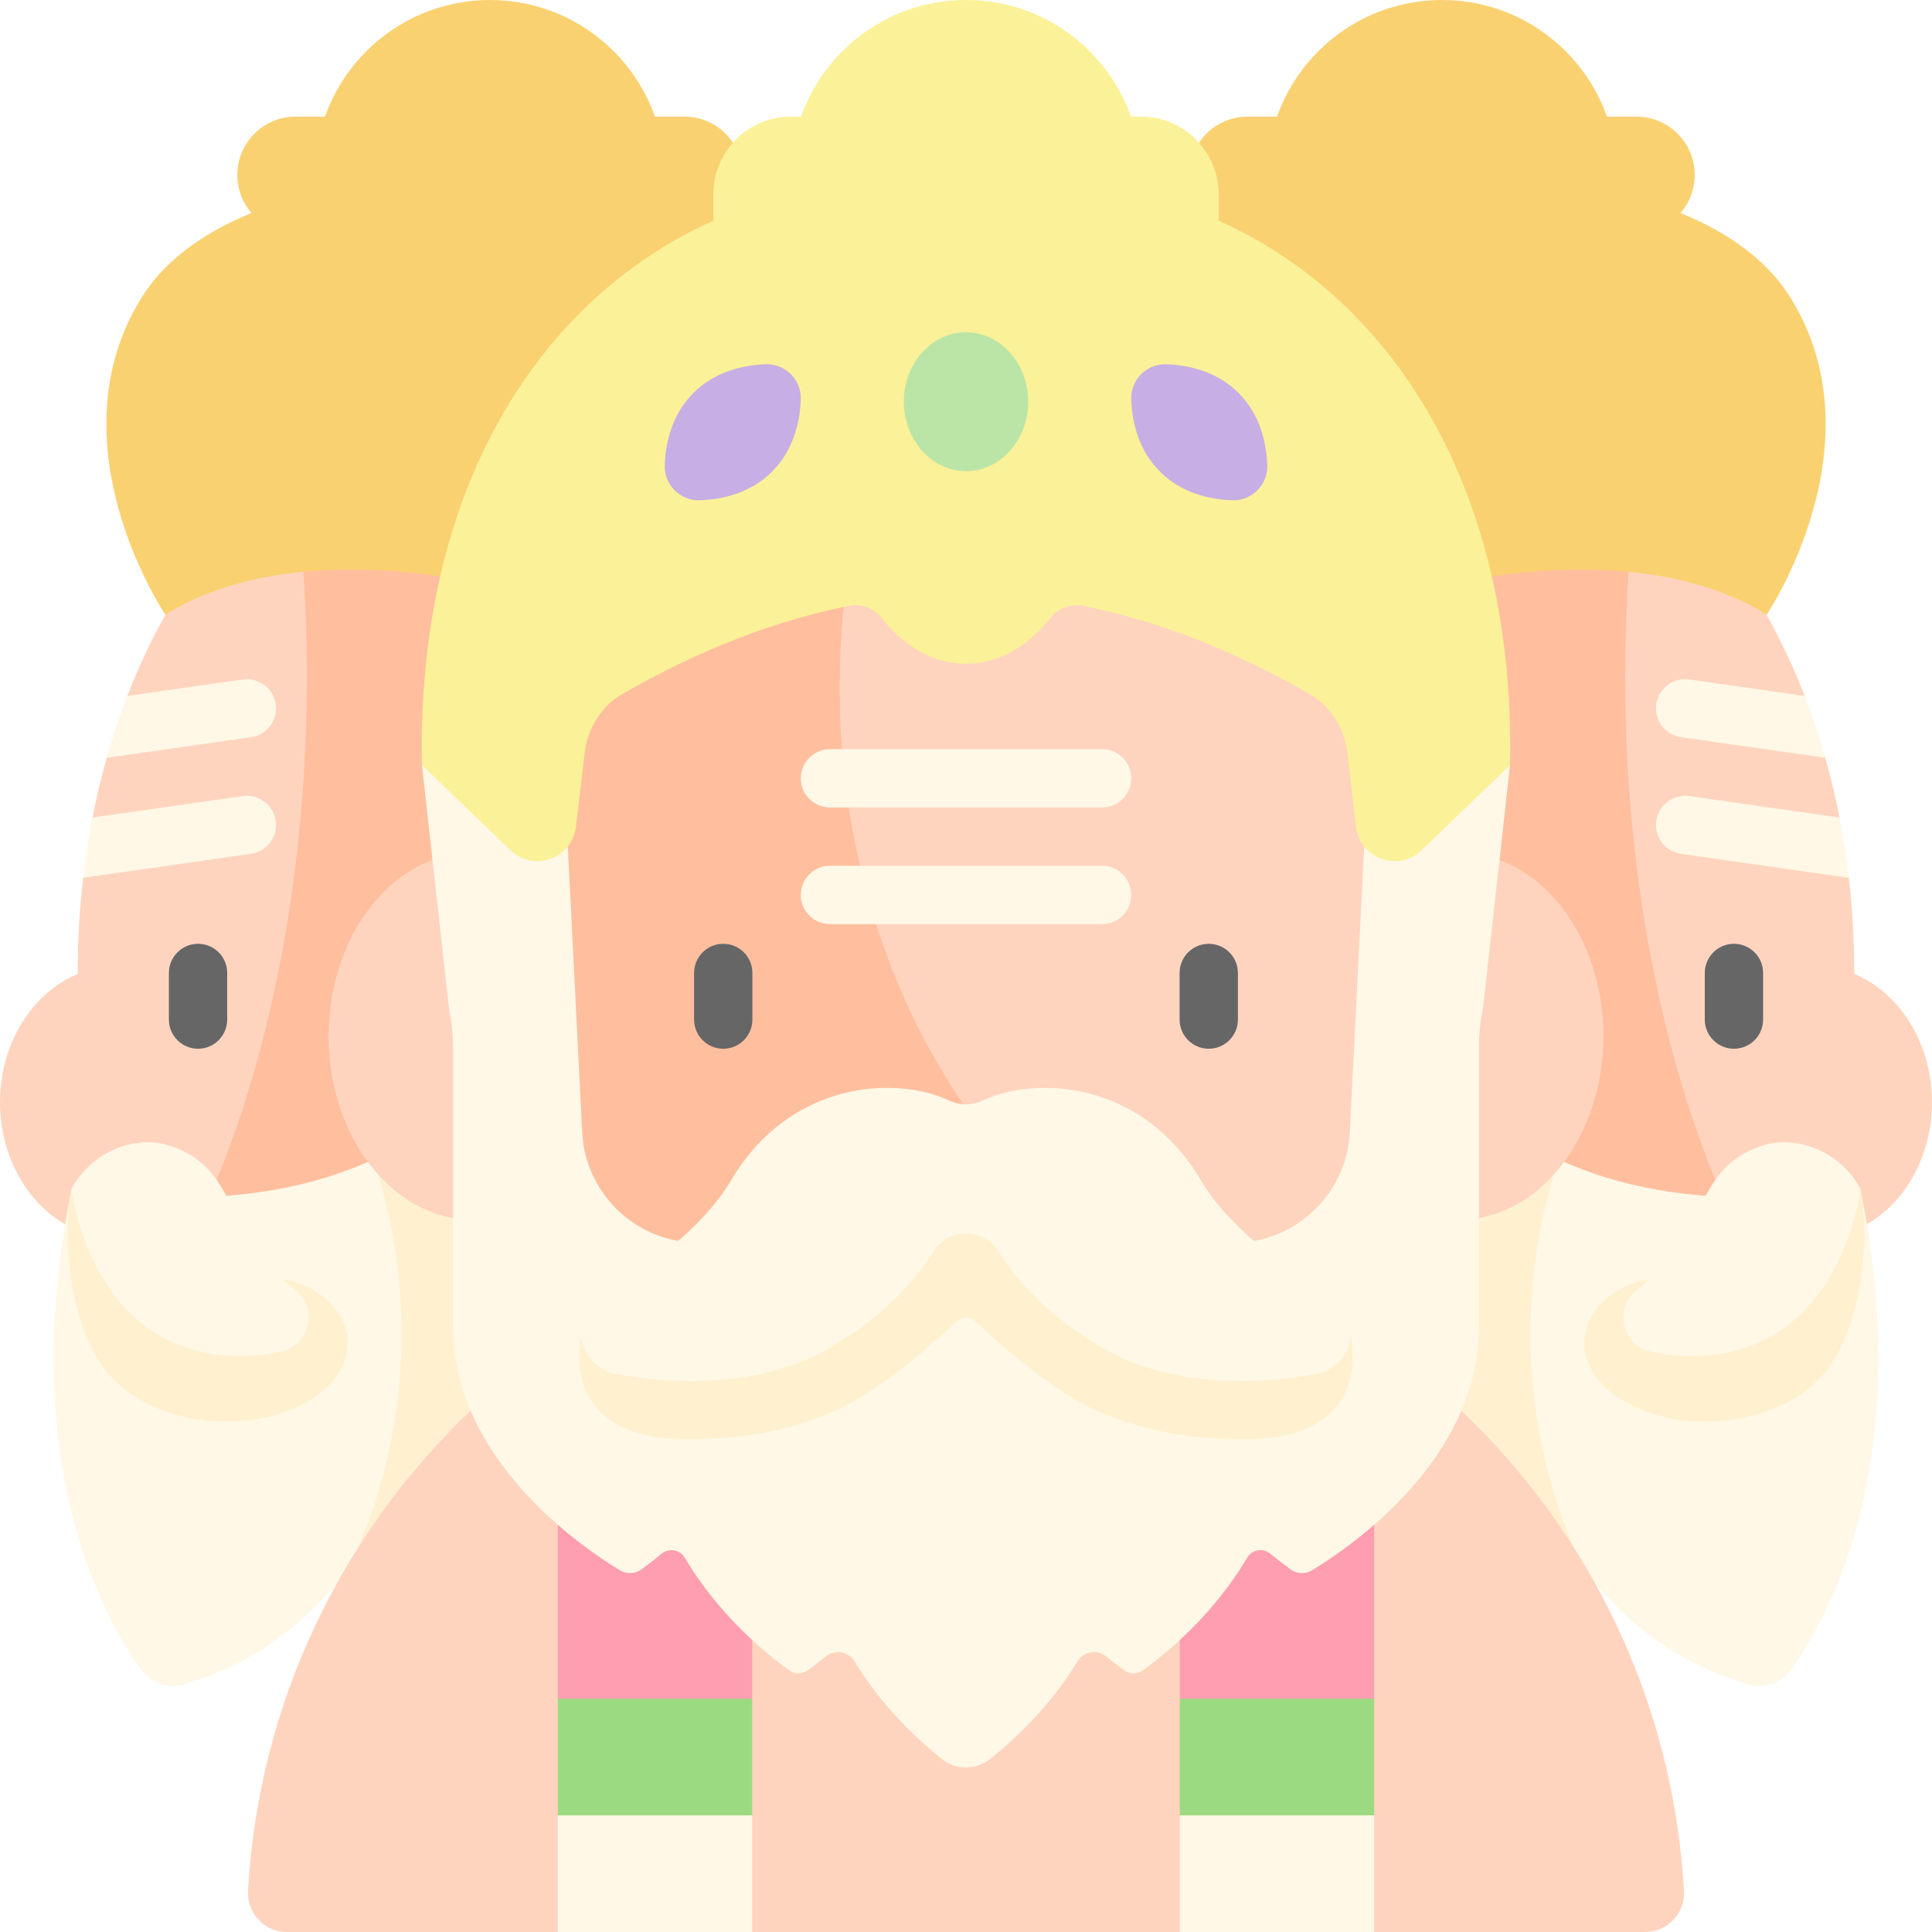
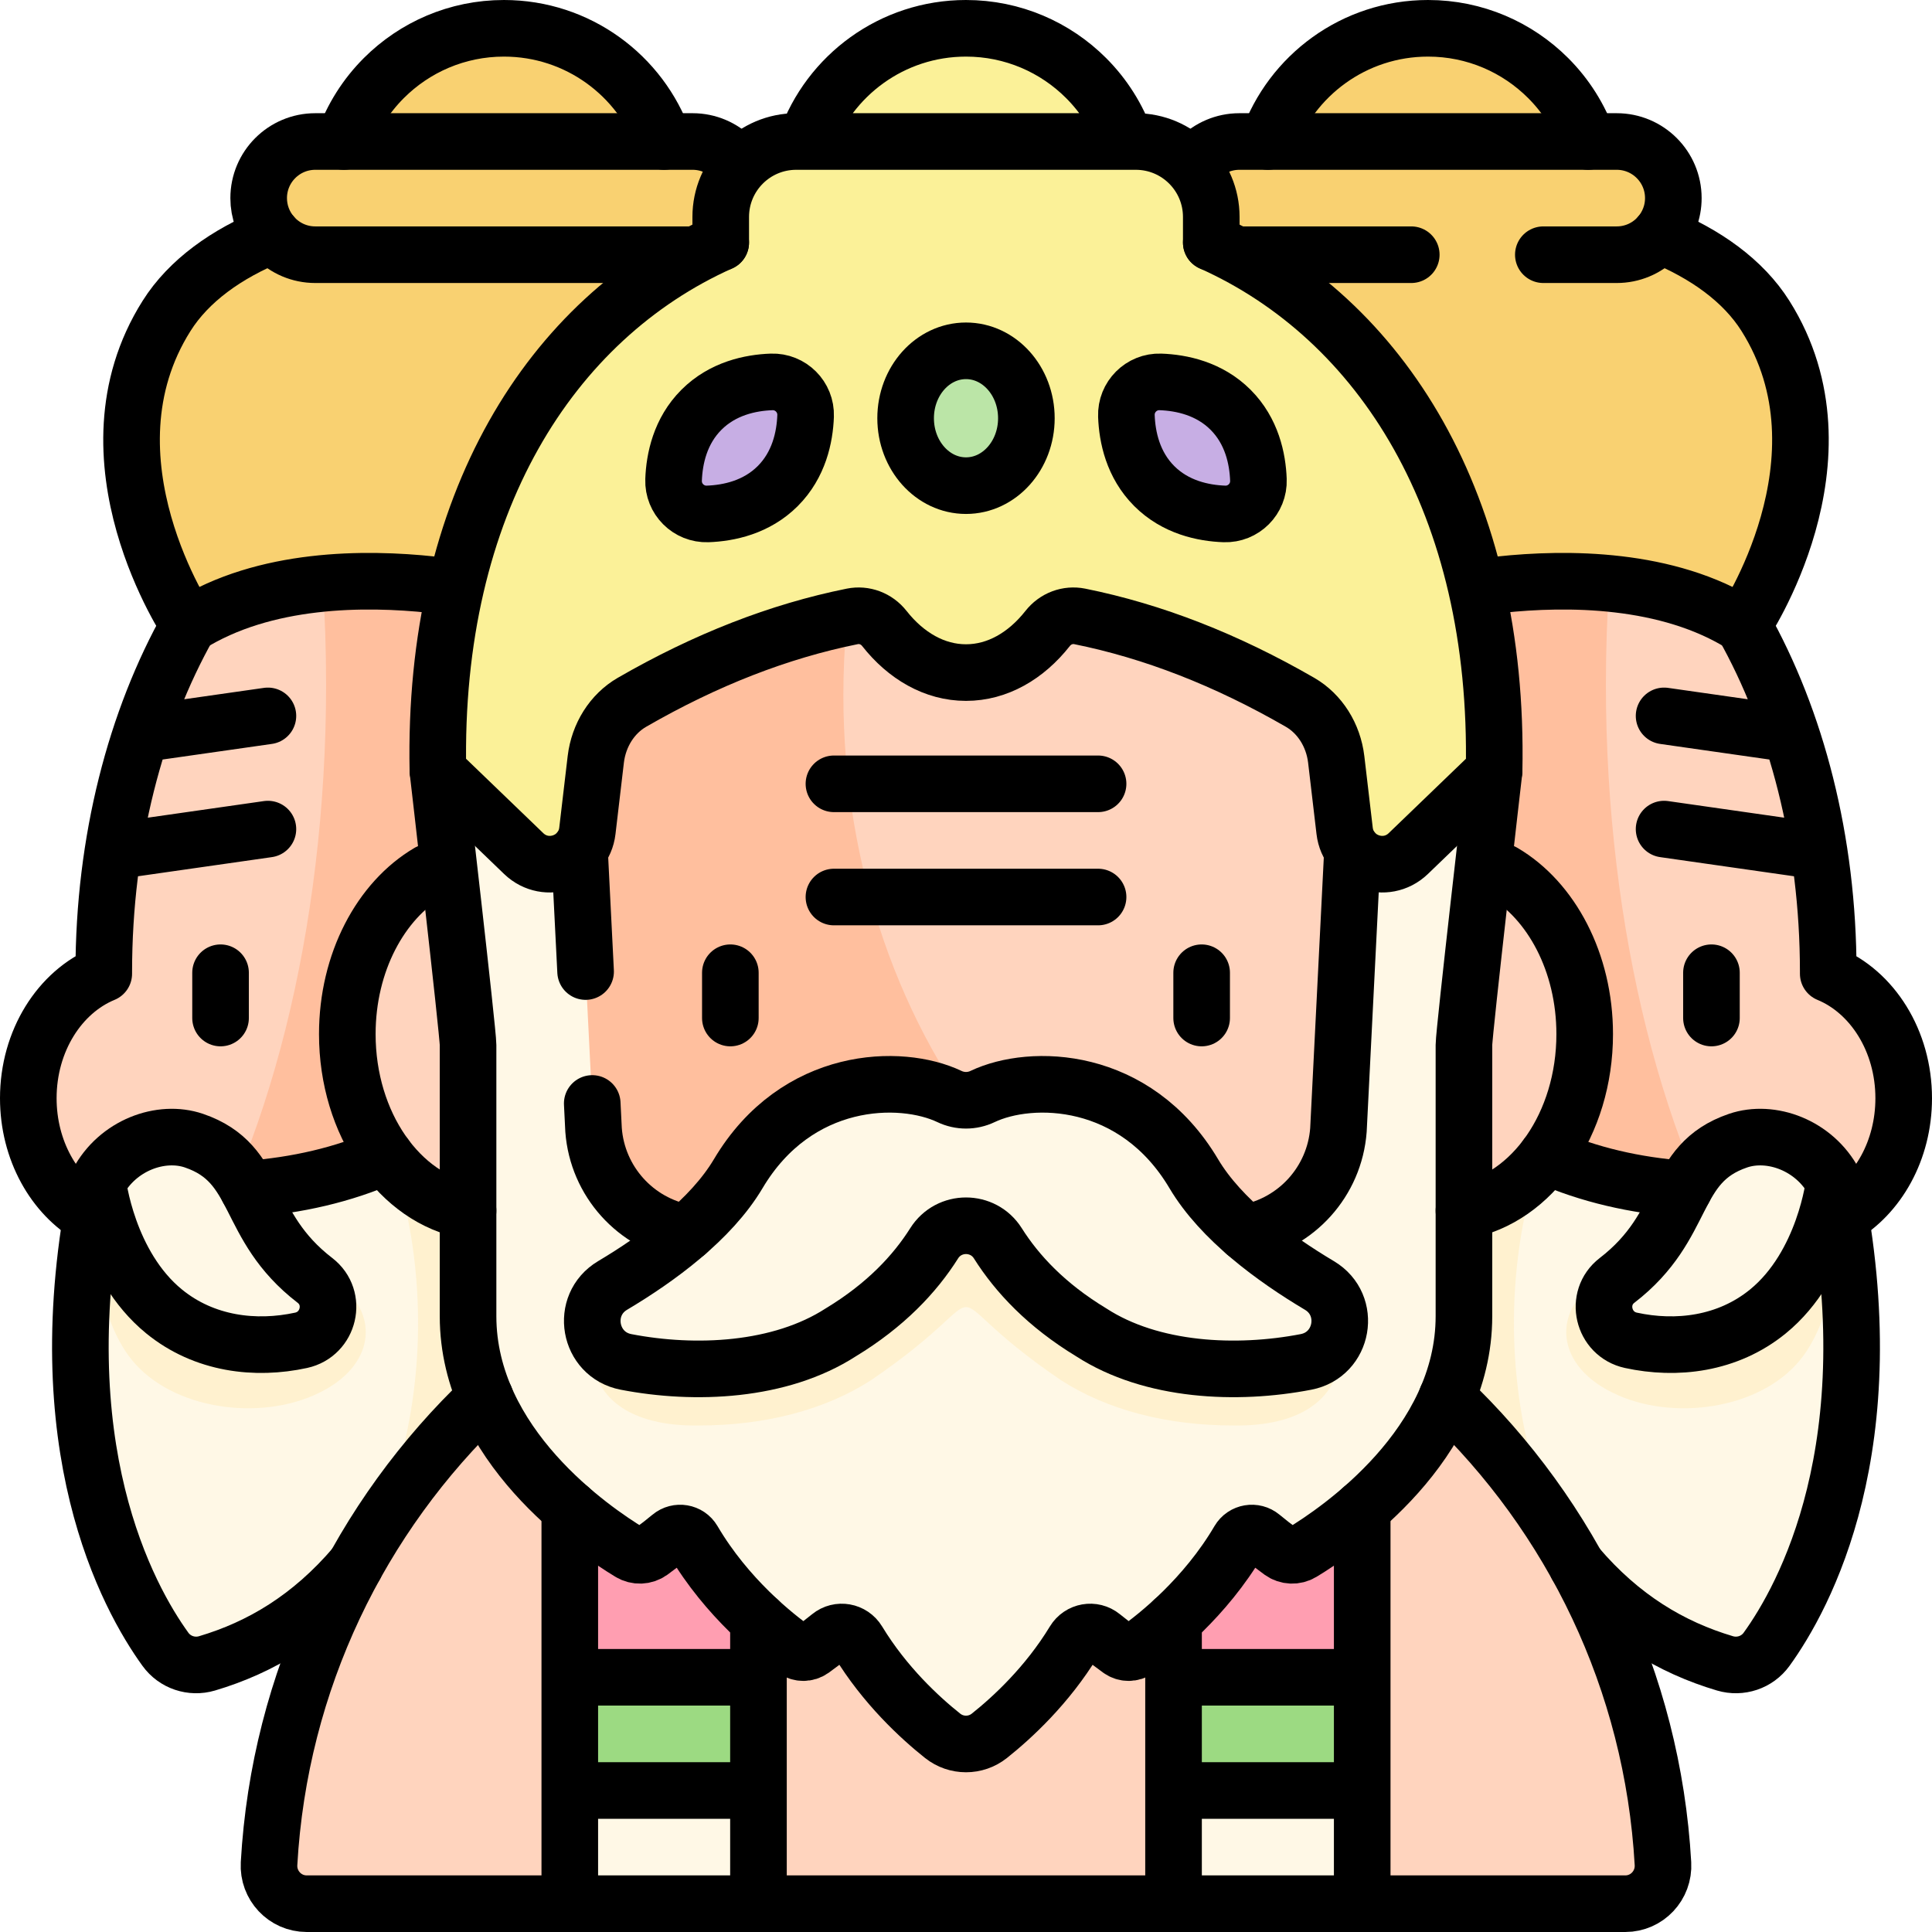
- <svg xmlns="http://www.w3.org/2000/svg" id="Capa_1" enable-background="new 0 0 512 512" height="512" viewBox="0 0 512 512" width="512">
+ <svg xmlns="http://www.w3.org/2000/svg" style="enable-background:new 0 0 512 512" xml:space="preserve" width="512" height="512">
+   <ellipse style="fill:#ffd4be" cx="474.5" cy="291.052" rx="30" ry="35" />
+   <path style="fill:#ffd4be" d="M484.5 257.56c0 80.24-44.77 145.29-100 145.29s-100-65.05-100-145.29 44.77-145.3 100-145.3c37.47 0 70.13 29.95 87.25 74.27.967 2.5-7.346 4.467-6.48 7.056.907 2.712 10.987 6.05 11.77 8.854 1.42 4.99 2.65 10.12 3.67 15.37.486 2.484-6.604 4.227-6.21 6.762.409 2.63 8.299 6.055 8.61 8.738.92 7.89 1.39 15.99 1.39 24.25z" />
+   <path style="fill:#ffbf9e" d="M465.27 343.21c-18.17 36.15-47.58 59.64-80.77 59.64-55.23 0-100-65.05-100-145.29s44.77-145.3 100-145.3c16.06 0 31.24 5.5 44.69 15.28-2.35 17.19-3.61 35.27-3.61 53.93 0 65.61 15.52 124.04 39.69 161.74z" />
+   <path style="fill:#f9d171" d="M423.451 127.5h-90v-75c0-24.853 20.147-45 45-45s45 20.147 45 45v75z" />
+   <path style="fill:#f9d171" d="M461.952 165.646c-32.86-20.66-83.502-7.466-83.502-7.466-77.718-60.472-112.972-106.882 0-104.21h15c31.009 0 61.953 10 74.414 29.746 23.891 37.859-5.912 81.93-5.912 81.93z" />
+   <path style="fill:#fff8e6" d="M486.081 313.348c-40.01 5.812-74.901.759-101.581-23.417-42.079 34.785-57.749 90.194-6.049 131.483 0 0 29.269 7.274 39.414-6.551 11.828 13.9 25.11 21.747 39.271 25.942 4.101 1.215 8.515-.254 11.02-3.721 9.919-13.729 32.149-53.86 17.925-123.736z" />
+   <path style="fill:#fff1cf" d="M478.02 359.15c-9.975 13.824-33.03 17.587-49 10.7-21.258-9.167-16.549-29.65 2.864-33.342 7.313-1.39 23.691-14.447 23.691-14.447s10.585-5.822 30.505-8.712c2.31 11.331.93 33.343-8.06 45.801z" />
+   <path style="fill:#fff8e6" d="M486.081 313.348c-5.215-9.861-16.739-14.038-25.474-11.064-17.925 6.102-13.072 22.419-32.076 37.036-6.04 4.646-3.769 14.257 3.677 15.876 12.014 2.613 25.625 1.076 36.325-7.664 15.064-12.306 17.548-34.184 17.548-34.184z" />
+   <path style="fill:#fff1cf" d="M417.27 415.61c-10.63 12.81-38.82 5.8-38.82 5.8-51.7-41.28-36.03-96.69 6.05-131.48 7.39 6.7 15.41 11.93 24 15.86-4.71 13.86-7.29 28.99-7.29 44.84 0 23.93 5.9 46.24 16.06 64.98z" />
+   <path style="fill:#f9d171" d="M428.451 67.5h-100c-8.284 0-15-6.716-15-15 0-8.284 6.716-15 15-15h100c8.284 0 15 6.716 15 15 0 8.284-6.716 15-15 15z" />
+   <ellipse style="fill:#ffd4be" cx="37.5" cy="291.052" rx="30" ry="35" />
+   <path style="fill:#ffd4be" d="M27.5 257.56c0 80.24 44.77 145.29 100 145.29s100-65.05 100-145.29-44.77-145.3-100-145.3c-37.47 0-70.13 29.95-87.25 74.27-.967 2.5 7.346 4.467 6.48 7.056-.907 2.712-10.987 6.05-11.77 8.854-1.42 4.99-2.65 10.12-3.67 15.37-.486 2.484 6.604 4.227 6.21 6.762-.409 2.63-8.299 6.055-8.61 8.738-.92 7.89-1.39 15.99-1.39 24.25z" />
+   <path style="fill:#ffbf9e" d="M46.73 343.21c18.17 36.15 47.58 59.64 80.77 59.64 55.23 0 100-65.05 100-145.29s-44.77-145.3-100-145.3c-16.06 0-31.24 5.5-44.69 15.28 2.35 17.19 3.61 35.27 3.61 53.93 0 65.61-15.52 124.04-39.69 161.74z" />
+   <path style="fill:#f9d171" d="M88.549 127.5h90v-75c0-24.853-20.147-45-45-45s-45 20.147-45 45v75z" />
+   <path style="fill:#f9d171" d="M50.048 165.646c32.86-20.66 83.502-7.466 83.502-7.466 77.718-60.472 112.972-106.882 0-104.21h-15c-31.009 0-61.953 10-74.414 29.746-23.891 37.859 5.912 81.93 5.912 81.93z" />
+   <path style="fill:#fff8e6" d="M25.919 313.348c40.01 5.812 74.901.759 101.581-23.417 42.079 34.785 57.749 90.194 6.049 131.483 0 0-29.269 7.274-39.414-6.551-11.828 13.9-25.11 21.747-39.271 25.942-4.101 1.215-8.515-.254-11.02-3.721-9.919-13.729-32.149-53.86-17.925-123.736z" />
+   <path style="fill:#fff1cf" d="M33.98 359.15c9.975 13.824 33.029 17.587 49 10.7 21.258-9.167 16.549-29.65-2.864-33.342-7.313-1.39-23.691-14.447-23.691-14.447S45.84 316.24 25.92 313.35c-2.31 11.33-.93 33.342 8.06 45.8z" />
+   <path style="fill:#fff8e6" d="M25.919 313.348c5.215-9.861 16.739-14.038 25.474-11.064 17.925 6.102 13.072 22.419 32.076 37.036 6.04 4.646 3.769 14.257-3.677 15.876-12.014 2.613-25.625 1.076-36.325-7.664-15.064-12.306-17.548-34.184-17.548-34.184z" />
+   <path style="fill:#fff1cf" d="M94.73 415.61c10.63 12.81 38.82 5.8 38.82 5.8 51.7-41.28 36.03-96.69-6.05-131.48-7.39 6.7-15.41 11.93-24 15.86 4.71 13.86 7.29 28.99 7.29 44.84 0 23.93-5.9 46.24-16.06 64.98z" />
+   <path style="fill:#f9d171" d="M83.549 67.5h100c8.284 0 15-6.716 15-15 0-8.284-6.716-15-15-15h-100c-8.284 0-15 6.716-15 15 0 8.284 6.716 15 15 15z" />
+   <path style="fill:#ffd4be" d="M430.71 504.5H361l-20-10-30 10H201l-30-10-20 10H81.29c-5.76 0-10.32-4.85-9.99-10.59C76.79 396.67 157.39 319.5 256 319.5s179.21 77.17 184.7 174.41c.33 5.74-4.23 10.59-9.99 10.59z" />
  <g>
+     <ellipse style="fill:#ffd4be" cx="382.706" cy="274.052" rx="37.255" ry="47.263" />
+     <ellipse style="fill:#ffd4be" cx="256" cy="257.559" rx="139.706" ry="145.294" />
+     <ellipse style="fill:#ffd4be" cx="129.294" cy="274.052" rx="37.255" ry="47.263" />
+     <path style="fill:#ffbf9e" d="M362.49 351.61c-25.62 31.35-63.82 51.24-106.49 51.24-77.16 0-129.71-65.05-129.71-145.29 0-73.24 42.12-133.84 109.89-143.85-8.14 21.42-12.68 45.31-12.68 70.49 0 92.47 61.24 167.43 136.78 167.43.74 0 1.47-.01 2.21-.02z" />
+   </g>
+   <g>
+     <path style="fill:#ff9eb1" d="m361 444.5-25 10-25-10v-70h50z" />
+     <path style="fill:#fff8e6" d="M361 504.5h-50v-30l25-10 25 10z" />
+     <path style="fill:#9cda82" d="M311 444.5h50v30h-50z" />
+   </g>
+   <g>
+     <path style="fill:#ff9eb1" d="m201 444.5-25 10-25-10v-70h50z" />
+     <path style="fill:#fff8e6" d="M201 504.5h-50v-30l25-10 25 10z" />
+     <path style="fill:#9cda82" d="M151 444.5h50v30h-50z" />
+   </g>
+   <path style="fill:#fff8e6" d="M376.12 324.5c-25.948 4.542-50.988 7.793-75.12 9.754-15.368 1.249-30.368-18.026-45-17.824-12.805.177-25.328 19.953-37.569 19.328-29.112-1.486-56.629-5.238-82.551-11.258-2.97 7.24-11.84 15.37-11.84 24.29 0 34.141 32.997 56.654 42.945 62.666a4.975 4.975 0 0 0 5.484-.212 93.222 93.222 0 0 0 5.2-4.038c1.9-1.582 4.763-1.105 6.015 1.027 8.958 15.245 21.71 25.295 26.892 28.982a3.997 3.997 0 0 0 4.646-.001 92.14 92.14 0 0 0 4.697-3.591c2.368-1.929 5.863-1.303 7.448 1.308 7.121 11.732 16.408 20.277 22.444 25.08a9.95 9.95 0 0 0 12.377 0c6.036-4.804 15.323-13.348 22.444-25.08 1.585-2.611 5.079-3.237 7.448-1.308a92.589 92.589 0 0 0 4.697 3.591 3.995 3.995 0 0 0 4.646.001c5.182-3.687 17.934-13.737 26.892-28.982 1.253-2.131 4.115-2.609 6.015-1.027a92.851 92.851 0 0 0 5.2 4.038 4.975 4.975 0 0 0 5.484.212c9.948-6.012 42.945-28.525 42.945-62.666.001-8.92-8.869-17.05-11.839-24.29z" />
+   <path style="fill:#fff8e6" d="M373.21 196.21c-4.52 4.34-14.78 29.05-14.78 29.05l-3.73 74.19c-1.02 13.61-11.11 24.82-24.54 27.26L256 340.2l-74.16-13.49c-13.43-2.44-23.52-13.65-24.54-27.26l-3.73-74.19-14.78-19.05-22.74-1.9 6.92 62.34c.71 3.38 1.07 6.82 1.07 10.28v71.86s86.66 14.76 131.96 16.5c45.3-1.74 131.96-16.5 131.96-16.5v-71.86c0-3.46.36-6.9 1.07-10.28l6.92-62.34-22.74-8.1z" />
+   <path style="fill:#fff1cf" d="M355.05 351.23c-35.45-5.74-77.45-21.96-77.45-21.96l-21.598-16.068v-.002l-.001.001-.001-.001v.002l-21.598 16.068s-42 16.22-77.45 21.96c-3.04 20.02 11.14 26.81 28.19 26.54 17.69 0 33.46-4.14 45.65-11.98 38.064-25.89 12.408-25.797 50.418 0 12.19 7.84 27.96 11.98 45.65 11.98 17.05.27 31.23-6.52 28.19-26.54z" />
+   <path style="fill:#fff8e6" d="M316.365 311.05c-15.504-26.125-43.089-26.591-55.976-20.462a10.187 10.187 0 0 1-8.777 0c-12.888-6.129-40.472-5.663-55.976 20.462-7.214 12.155-21.253 22.441-33.293 29.609-8.702 5.181-6.391 18.339 3.553 20.261 18.289 3.534 40.827 2.56 56.93-7.841 11.843-7.173 19.627-15.492 24.738-23.591 3.912-6.199 12.961-6.199 16.873 0 5.111 8.099 12.895 16.418 24.738 23.591 16.042 10.403 38.627 11.373 56.935 7.84 9.943-1.919 12.255-15.077 3.553-20.257-12.041-7.168-26.083-17.456-33.298-29.612z" />
+   <g>
+     <path style="fill:#fbf198" d="M268.407 54.016h-24.814c-71.051-1.88-129.511 54.35-127.545 150.29l22.745 21.904c5.955 5.735 15.902 2.177 16.868-6.034l2.231-18.95c.763-6.42 4.32-12.07 9.576-15.11 19.539-11.28 39.004-18.86 58.405-22.77 3.152-.63 6.415.56 8.501 3.21 5.716 7.26 13.308 11.68 21.625 11.68s15.909-4.42 21.625-11.68c2.086-2.65 5.349-3.84 8.501-3.21 19.401 3.91 38.866 11.49 58.405 22.77 5.257 3.04 8.814 8.69 9.577 15.11l2.231 18.95c.966 8.211 10.913 11.769 16.868 6.034l22.745-21.904c1.968-95.94-56.493-152.17-127.544-150.29z" />
+     <path style="fill:#fbf198" d="M301 127.5h-90v-75c0-24.853 20.147-45 45-45s45 20.147 45 45v75z" />
+     <path style="fill:#fbf198" d="M321 67.5H191v-10c0-11.046 8.954-20 20-20h90c11.046 0 20 8.954 20 20v10z" />
+     <path style="fill:#c7aee4" d="M324.462 136.196c5.053.185 9.218-3.979 9.032-9.032-.205-5.594-1.737-12.928-7.382-18.573-5.646-5.646-12.98-7.177-18.573-7.382-5.053-.185-9.218 3.979-9.032 9.032.205 5.594 1.737 12.928 7.382 18.573 5.645 5.646 12.979 7.177 18.573 7.382zM187.538 136.196c-5.053.185-9.218-3.979-9.032-9.032.205-5.594 1.737-12.928 7.382-18.573 5.646-5.646 12.98-7.177 18.573-7.382 5.053-.185 9.218 3.979 9.032 9.032-.205 5.594-1.737 12.928-7.382 18.573-5.645 5.646-12.979 7.177-18.573 7.382z" />
+     <ellipse style="fill:#bbe5a7" cx="256" cy="110.836" rx="16" ry="17.866" />
+   </g>
+   <g>
+     <path style="fill:none;stroke:#000;stroke-width:15;stroke-linecap:round;stroke-linejoin:round;stroke-miterlimit:10" d="M336.02 37.5c6.17-17.48 22.84-30 42.43-30 12.43 0 23.67 5.04 31.82 13.18a44.853 44.853 0 0 1 10.61 16.82M409.87 306.4c11.23 4.95 23.42 7.72 36.41 8.71M417.86 414.86l.02.02c11.82 13.89 25.1 21.73 39.26 25.93 4.1 1.21 8.51-.26 11.02-3.73 9.92-13.72 32.14-53.86 17.92-123.73" />
+     <path style="fill:none;stroke:#000;stroke-width:15;stroke-linecap:round;stroke-linejoin:round;stroke-miterlimit:10" d="M486.081 313.348c-5.215-9.861-16.739-14.038-25.474-11.064-17.925 6.102-13.072 22.419-32.076 37.036-6.04 4.646-3.769 14.257 3.677 15.876 12.014 2.613 25.625 1.076 36.325-7.664 15.064-12.306 17.548-34.184 17.548-34.184zM439.8 62.3c12.18 4.95 22.18 12.09 28.06 21.42 23.89 37.86-5.91 81.93-5.91 81.93-20.06-12.61-46.74-12.61-64.48-10.7M374 67.5h-45.55" />
+     <path style="fill:none;stroke:#000;stroke-width:15;stroke-linecap:round;stroke-linejoin:round;stroke-miterlimit:10" d="M317.84 41.9c2.72-2.72 6.47-4.4 10.61-4.4h100c8.29 0 15 6.72 15 15 0 3.75-1.38 7.17-3.65 9.8-.23.28-.48.54-.74.8a14.94 14.94 0 0 1-10.61 4.4H409M484.5 258.04c11.66 4.81 20 17.77 20 33.01 0 13.78-6.82 25.7-16.75 31.4M461.95 165.65c14.1 25.04 22.55 57.04 22.55 91.91v.48M453.551 257.787v12M474.62 194.52l-33.62-4.8M482.07 225.59 441 219.72M91.12 37.5c2.25-6.4 5.92-12.13 10.61-16.82 8.15-8.14 19.39-13.18 31.82-13.18 19.59 0 36.26 12.52 42.43 30M65.72 315.11c12.99-.99 25.18-3.76 36.41-8.71M25.92 313.35c-14.22 69.87 8 110.01 17.92 123.73 2.51 3.47 6.92 4.94 11.02 3.73 14.16-4.2 27.44-12.04 39.26-25.93l.02-.02" />
+     <path style="fill:none;stroke:#000;stroke-width:15;stroke-linecap:round;stroke-linejoin:round;stroke-miterlimit:10" d="M25.919 313.348c5.215-9.861 16.739-14.038 25.474-11.064 17.925 6.102 13.072 22.419 32.076 37.036 6.04 4.646 3.769 14.257-3.677 15.876-12.014 2.613-25.625 1.076-36.325-7.664-15.064-12.306-17.548-34.184-17.548-34.184zM114.53 154.95c-17.74-1.91-44.42-1.91-64.48 10.7 0 0-29.8-44.07-5.91-81.93 5.88-9.33 15.88-16.47 28.06-21.42" />
+     <path style="fill:none;stroke:#000;stroke-width:15;stroke-linecap:round;stroke-linejoin:round;stroke-miterlimit:10" d="M183.55 67.5h-100c-4.15 0-7.89-1.68-10.61-4.4-.26-.26-.51-.52-.74-.8a14.944 14.944 0 0 1-3.65-9.8c0-8.28 6.71-15 15-15h100c4.14 0 7.89 1.68 10.61 4.4M24.25 322.45c-9.93-5.7-16.75-17.62-16.75-31.4 0-15.24 8.34-28.2 20-33.01M27.5 258.04v-.48c0-34.87 8.45-66.87 22.55-91.91M58.449 257.787v12M71 189.72l-33.62 4.8M71 219.72l-41.07 5.87M383.42 370.38c33.068 31.426 54.535 74.966 57.281 123.508.326 5.754-4.224 10.612-9.986 10.612H81.286c-5.763 0-10.312-4.858-9.986-10.612 2.746-48.542 24.213-92.082 57.281-123.508" />
    <g>
-       <ellipse cx="481.095" cy="292.11" fill="#ffd4be" rx="30.905" ry="36.056" />
-       <g>
-         <path d="m491.396 257.607c0 82.662-46.121 149.675-103.018 149.675s-103.018-67.013-103.018-149.675 46.121-149.685 103.018-149.685c38.601 0 72.247 30.854 89.883 76.512.996 2.576-7.567 4.602-6.676 7.269.934 2.794 11.319 6.233 12.125 9.122 1.463 5.141 2.73 10.425 3.781 15.834.501 2.559-6.804 4.354-6.397 6.966.421 2.71 8.55 6.237 8.87 9.002.948 8.126 1.432 16.471 1.432 24.98z" fill="#ffd4be" />
-       </g>
-       <g>
-         <path d="m471.586 345.842c-18.718 37.241-49.016 61.44-83.208 61.44-56.897 0-103.018-67.013-103.018-149.675s46.121-149.685 103.018-149.685c16.545 0 32.183 5.666 46.039 15.741-2.421 17.709-3.719 36.335-3.719 55.558 0 67.59 15.988 127.783 40.888 166.621z" fill="#ffbf9e" />
-       </g>
-       <path d="m428.505 123.622h-92.716v-77.264c-.001-25.603 20.755-46.358 46.358-46.358 25.603 0 46.358 20.755 46.358 46.358z" fill="#f9d171" />
-       <path d="m468.168 162.919c-33.852-21.284-86.022-7.692-86.022-7.692-80.064-62.297-116.382-110.108 0-107.355h15.453c31.945 0 63.823 10.302 76.659 30.644 24.612 39.002-6.09 84.403-6.09 84.403z" fill="#f9d171" />
-       <path d="m459.514 277.93c-4.267 0-7.726-3.459-7.726-7.726v-12.362c0-4.267 3.459-7.726 7.726-7.726s7.726 3.459 7.726 7.726v12.362c0 4.266-3.459 7.726-7.726 7.726z" fill="#666667" />
-       <path d="m493.025 315.079c-41.218 5.987-77.162.782-104.646-24.124-43.349 35.835-59.492 92.916-6.232 135.451 0 0 30.152 7.493 40.603-6.748 12.185 14.32 25.868 22.404 40.456 26.725 4.225 1.252 8.772-.262 11.353-3.833 10.219-14.144 33.119-55.487 18.466-127.471z" fill="#fff8e6" />
-       <path d="m484.721 362.263c-10.276 14.241-34.026 18.118-50.479 11.023-21.899-9.444-17.048-30.545 2.951-34.348 7.533-1.432 24.406-14.883 24.406-14.883s10.904-5.997 31.425-8.975c2.38 11.673.958 34.349-8.303 47.183z" fill="#fff1cf" />
-       <path d="m493.025 315.079c-5.373-10.159-17.245-14.462-26.243-11.398-18.466 6.286-13.466 23.095-33.044 38.154-6.222 4.786-3.883 14.687 3.788 16.356 12.376 2.692 26.398 1.109 37.421-7.896 15.519-12.678 18.078-35.216 18.078-35.216z" fill="#fff8e6" />
-       <path d="m422.137 420.427c-10.951 13.197-39.992 5.975-39.992 5.975-53.26-42.526-37.117-99.608 6.233-135.448 7.613 6.902 15.875 12.29 24.724 16.339-4.852 14.278-7.51 29.865-7.51 46.193.001 24.652 6.079 47.636 16.545 66.941z" fill="#fff1cf" />
-       <path d="m433.656 61.811h-103.018c-8.534 0-15.453-6.918-15.453-15.453 0-8.534 6.918-15.453 15.453-15.453h103.018c8.534 0 15.453 6.918 15.453 15.453-.001 8.534-6.919 15.453-15.453 15.453z" fill="#f9d171" />
-       <g fill="#fff8e6">
-         <path d="m483.711 200.824-38.22-5.46c-4.224-.598-7.16-4.512-6.552-8.736.597-4.224 4.512-7.16 8.736-6.562l30.586 4.368c2.04 5.274 3.874 10.744 5.45 16.39z" />
-         <path d="m489.964 232.625-44.473-6.356c-4.224-.598-7.16-4.512-6.552-8.736.597-4.224 4.512-7.16 8.736-6.562l39.817 5.687c1.02 5.212 1.844 10.538 2.472 15.967z" />
-       </g>
+       <path style="fill:none;stroke:#000;stroke-width:15;stroke-linecap:round;stroke-linejoin:round;stroke-miterlimit:10" d="M387.96 320.85c18.08-3.23 32-22.96 32-46.8 0-19.01-8.85-35.4-21.61-42.89h-.01M124.04 320.85c-18.08-3.23-32-22.96-32-46.8 0-19.01 8.85-35.4 21.61-42.89h.01" />
    </g>
    <g>
-       <ellipse cx="30.905" cy="292.11" fill="#ffd4be" rx="30.905" ry="36.056" />
-       <g>
-         <path d="m20.604 257.607c0 82.662 46.121 149.675 103.018 149.675s103.018-67.013 103.018-149.675-46.121-149.685-103.018-149.685c-38.601 0-72.247 30.854-89.883 76.512-.996 2.576 7.567 4.602 6.676 7.269-.934 2.794-11.319 6.233-12.125 9.122-1.463 5.141-2.73 10.425-3.781 15.834-.501 2.559 6.804 4.354 6.397 6.966-.421 2.71-8.55 6.237-8.87 9.002-.948 8.126-1.432 16.471-1.432 24.98z" fill="#ffd4be" />
-       </g>
-       <g>
-         <path d="m40.414 345.842c18.718 37.241 49.016 61.44 83.208 61.44 56.897 0 103.018-67.013 103.018-149.675s-46.121-149.685-103.018-149.685c-16.545 0-32.183 5.666-46.039 15.741 2.421 17.709 3.719 36.335 3.719 55.558 0 67.59-15.988 127.783-40.888 166.621z" fill="#ffbf9e" />
-       </g>
-       <path d="m83.495 123.622h92.716v-77.264c.001-25.603-20.755-46.358-46.358-46.358-25.603 0-46.358 20.755-46.358 46.358z" fill="#f9d171" />
-       <path d="m43.832 162.919c33.852-21.284 86.022-7.692 86.022-7.692 80.064-62.297 116.382-110.108 0-107.355h-15.453c-31.945 0-63.823 10.302-76.659 30.644-24.612 39.002 6.09 84.403 6.09 84.403z" fill="#f9d171" />
-       <path d="m52.486 277.93c-4.267 0-7.726-3.459-7.726-7.726v-12.362c0-4.267 3.459-7.726 7.726-7.726s7.726 3.459 7.726 7.726v12.362c.001 4.266-3.458 7.726-7.726 7.726z" fill="#666667" />
-       <path d="m18.975 315.079c41.218 5.987 77.162.782 104.646-24.124 43.349 35.835 59.492 92.916 6.232 135.451 0 0-30.152 7.493-40.603-6.748-12.185 14.32-25.868 22.404-40.456 26.725-4.225 1.252-8.772-.262-11.353-3.833-10.219-14.144-33.119-55.487-18.466-127.471z" fill="#fff8e6" />
-       <path d="m27.279 362.263c10.276 14.241 34.026 18.118 50.479 11.023 21.899-9.444 17.048-30.545-2.951-34.348-7.533-1.432-24.406-14.883-24.406-14.883s-10.904-5.997-31.425-8.975c-2.38 11.673-.958 34.349 8.303 47.183z" fill="#fff1cf" />
-       <path d="m18.975 315.079c5.373-10.159 17.245-14.462 26.243-11.398 18.466 6.286 13.466 23.095 33.044 38.154 6.222 4.786 3.883 14.687-3.788 16.356-12.376 2.692-26.398 1.109-37.421-7.896-15.519-12.678-18.078-35.216-18.078-35.216z" fill="#fff8e6" />
-       <path d="m89.863 420.427c10.951 13.197 39.992 5.975 39.992 5.975 53.26-42.526 37.117-99.608-6.233-135.448-7.613 6.902-15.875 12.29-24.724 16.339 4.852 14.278 7.51 29.865 7.51 46.193-.001 24.652-6.079 47.636-16.545 66.941z" fill="#fff1cf" />
-       <path d="m78.344 61.811h103.018c8.534 0 15.453-6.918 15.453-15.453 0-8.534-6.918-15.453-15.453-15.453h-103.018c-8.534 0-15.453 6.918-15.453 15.453.001 8.534 6.919 15.453 15.453 15.453z" fill="#f9d171" />
-       <g fill="#fff8e6">
-         <path d="m28.289 200.824 38.22-5.46c4.224-.598 7.16-4.512 6.552-8.736-.597-4.224-4.512-7.16-8.736-6.562l-30.586 4.368c-2.04 5.274-3.874 10.744-5.45 16.39z" />
-         <path d="m22.036 232.625 44.473-6.356c4.224-.598 7.16-4.512 6.552-8.736-.597-4.224-4.512-7.16-8.736-6.562l-39.817 5.687c-1.02 5.212-1.844 10.538-2.472 15.967z" />
-       </g>
+       <path style="fill:none;stroke:#000;stroke-width:15;stroke-linecap:round;stroke-linejoin:round;stroke-miterlimit:10" d="M193.551 257.787v12M318.449 257.787v12" />
    </g>
-     <path d="m435.983 512h-71.814l-20.604-10.302-30.905 10.302h-113.32l-30.905-10.302-20.604 10.302h-71.814c-5.934 0-10.631-4.996-10.291-10.91 5.655-100.174 88.688-179.673 190.274-179.673s184.619 79.499 190.274 179.674c.34 5.913-4.357 10.909-10.291 10.909z" fill="#ffd4be" />
+     <path style="fill:none;stroke:#000;stroke-width:15;stroke-linecap:round;stroke-linejoin:round;stroke-miterlimit:10" d="M311 504.5v-75.1M361 399.75V504.5M311 444.5h50v30h-50zM151 504.5V399.75M201 429.4v75.1M151 444.5h50v30h-50zM316.365 311.05c-15.504-26.125-43.089-26.591-55.976-20.462a10.187 10.187 0 0 1-8.777 0c-12.888-6.129-40.472-5.663-55.976 20.462-7.214 12.155-21.253 22.441-33.293 29.609-8.702 5.181-6.391 18.339 3.553 20.261 18.289 3.534 40.827 2.56 56.93-7.841 11.843-7.173 19.627-15.492 24.738-23.591 3.912-6.199 12.961-6.199 16.873 0 5.111 8.099 12.895 16.418 24.738 23.591 16.042 10.403 38.627 11.373 56.935 7.84 9.943-1.919 12.255-15.077 3.553-20.257-12.041-7.168-26.083-17.456-33.298-29.612zM213.57 37.5c6.17-17.48 22.84-30 42.43-30 12.42 0 23.68 5.04 31.82 13.18a44.853 44.853 0 0 1 10.61 16.82M191 64.28V57.5c0-11.05 8.95-20 20-20h90c11.05 0 20 8.95 20 20v6.78" />
    <g>
-       <ellipse cx="386.53" cy="274.597" fill="#ffd4be" rx="38.379" ry="48.69" />
-       <g>
-         <ellipse cx="256" cy="257.606" fill="#ffd4be" rx="143.922" ry="149.679" />
-       </g>
-       <ellipse cx="125.47" cy="274.597" fill="#ffd4be" rx="38.379" ry="48.69" />
-       <g>
-         <path d="m365.704 354.496c-26.393 32.296-65.746 52.786-109.704 52.786-79.489 0-133.625-67.013-133.625-149.675 0-75.45 43.391-137.879 113.207-148.192-8.386 22.067-13.063 46.678-13.063 72.618 0 95.261 63.088 172.483 140.908 172.483.763 0 1.515-.01 2.277-.02z" fill="#ffbf9e" />
-       </g>
+       <path style="fill:none;stroke:#000;stroke-width:15;stroke-linecap:round;stroke-linejoin:round;stroke-miterlimit:10" d="M324.462 136.196c5.053.185 9.218-3.979 9.032-9.032-.205-5.594-1.737-12.928-7.382-18.573-5.646-5.646-12.98-7.177-18.573-7.382-5.053-.185-9.218 3.979-9.032 9.032.205 5.594 1.737 12.928 7.382 18.573 5.645 5.646 12.979 7.177 18.573 7.382zM187.538 136.196c-5.053.185-9.218-3.979-9.032-9.032.205-5.594 1.737-12.928 7.382-18.573 5.646-5.646 12.98-7.177 18.573-7.382 5.053-.185 9.218 3.979 9.032 9.032-.205 5.594-1.737 12.928-7.382 18.573-5.645 5.646-12.979 7.177-18.573 7.382z" />
+       <ellipse style="fill:none;stroke:#000;stroke-width:15;stroke-linecap:round;stroke-linejoin:round;stroke-miterlimit:10" cx="256" cy="110.836" rx="16" ry="17.866" />
    </g>
-     <g fill="#666667">
-       <path d="m191.667 277.93c-4.267 0-7.726-3.459-7.726-7.726v-12.362c0-4.267 3.459-7.726 7.726-7.726s7.726 3.459 7.726 7.726v12.362c0 4.266-3.459 7.726-7.726 7.726z" />
-       <path d="m320.333 277.93c-4.267 0-7.726-3.459-7.726-7.726v-12.362c0-4.267 3.459-7.726 7.726-7.726s7.726 3.459 7.726 7.726v12.362c.001 4.266-3.458 7.726-7.726 7.726z" />
-     </g>
-     <g>
-       <path d="m364.169 450.189-25.755 10.302-25.754-10.302v-72.113h51.509z" fill="#ff9eb1" />
-       <path d="m364.169 512h-51.509v-30.905l25.754-10.302 25.755 10.302z" fill="#fff8e6" />
-       <path d="m312.66 450.189h51.509v30.905h-51.509z" fill="#9cda82" />
-     </g>
-     <g>
-       <path d="m199.34 450.189-25.754 10.302-25.755-10.302v-72.113h51.509z" fill="#ff9eb1" />
-       <path d="m199.34 512h-51.509v-30.905l25.755-10.302 25.754 10.302z" fill="#fff8e6" />
-       <path d="m147.831 450.189h51.509v30.905h-51.509z" fill="#9cda82" />
-     </g>
-     <path d="m379.745 326.567c-26.731 4.679-52.527 8.028-77.387 10.048-15.832 1.286-31.285-18.57-46.358-18.362-13.191.182-26.092 20.555-38.703 19.912-29.991-1.531-58.339-5.397-85.043-11.598-3.06 7.458-12.197 15.834-12.197 25.023 0 35.171 33.993 58.364 44.241 64.557 1.761 1.064 3.979.983 5.65-.218 1.391-1 3.234-2.393 5.357-4.16 1.957-1.63 4.906-1.138 6.197 1.058 9.229 15.705 22.365 26.058 27.704 29.857 1.437 1.022 3.35 1.022 4.786-.001 1.241-.884 2.903-2.122 4.839-3.699 2.44-1.987 6.04-1.343 7.672 1.347 7.336 12.086 16.903 20.889 23.121 25.837 3.726 2.965 9.025 2.965 12.751 0 6.218-4.949 15.785-13.751 23.121-25.837 1.633-2.69 5.233-3.335 7.672-1.347 1.936 1.577 3.598 2.815 4.839 3.699 1.436 1.023 3.35 1.024 4.786.001 5.339-3.799 18.476-14.152 27.704-29.857 1.29-2.196 4.239-2.687 6.197-1.058 2.122 1.767 3.966 3.16 5.357 4.16 1.671 1.201 3.888 1.283 5.65.218 10.248-6.193 44.241-29.386 44.241-64.557.001-9.189-9.137-17.564-12.197-25.023z" fill="#fff8e6" />
-     <path d="m376.748 194.405c-4.656 4.471-15.226 29.927-15.226 29.927l-3.843 76.429c-1.051 14.021-11.445 25.569-25.281 28.083l-76.398 13.897-76.398-13.897c-13.835-2.514-24.23-14.062-25.281-28.083l-3.843-76.429-15.226-19.625-23.426-1.957 7.129 64.221c.731 3.482 1.102 7.026 1.102 10.59v74.029s89.276 15.205 135.943 16.998c46.667-1.793 135.943-16.998 135.943-16.998v-74.029c0-3.564.371-7.108 1.102-10.59l7.129-64.221z" fill="#fff8e6" />
-     <path d="m358.039 354.104c-36.52-5.913-79.788-22.623-79.788-22.623l-22.25-16.553v-.002l-.001.001v-.001.002l-22.25 16.553s-43.268 16.71-79.788 22.623c-3.132 20.624 11.476 27.619 29.041 27.341 18.224 0 34.47-4.265 47.028-12.342 39.213-26.671 12.783-26.576 51.94 0 12.558 8.077 28.804 12.342 47.028 12.342 17.564.278 32.172-6.717 29.04-27.341z" fill="#fff1cf" />
-     <path d="m318.187 312.711c-15.972-26.913-44.389-27.394-57.666-21.08-2.871 1.365-6.172 1.365-9.042 0-13.277-6.314-41.694-5.833-57.666 21.08-7.431 12.522-21.894 23.118-34.298 30.503-8.965 5.337-6.584 18.893 3.66 20.872 18.841 3.641 42.059 2.638 58.648-8.077 12.201-7.389 20.219-15.959 25.485-24.303 4.03-6.387 13.352-6.387 17.382 0 5.265 8.343 13.284 16.913 25.485 24.303 16.527 10.717 39.793 11.716 58.653 8.077 10.243-1.976 12.625-15.533 3.661-20.869-12.404-7.384-26.87-17.983-34.302-30.506z" fill="#fff8e6" />
-     <g fill="#fff8e6">
-       <path d="m292.058 213.989h-72.113c-4.267 0-7.726-3.459-7.726-7.726s3.459-7.726 7.726-7.726h72.113c4.267 0 7.726 3.459 7.726 7.726s-3.459 7.726-7.726 7.726z" />
-       <path d="m292.058 244.894h-72.113c-4.267 0-7.726-3.459-7.726-7.726s3.459-7.726 7.726-7.726h72.113c4.267 0 7.726 3.459 7.726 7.726.001 4.267-3.459 7.726-7.726 7.726z" />
-     </g>
-     <g>
-       <g fill="#fbf198">
-         <path d="m268.782 47.92h-25.563c-73.196-1.937-133.42 55.99-131.394 154.826l23.432 22.565c6.135 5.908 16.381 2.243 17.377-6.216l2.298-19.522c.786-6.614 4.45-12.434 9.865-15.566 20.129-11.62 40.181-19.429 60.168-23.457 3.247-.649 6.609.577 8.758 3.307 5.889 7.479 13.709 12.033 22.278 12.033 8.568 0 16.389-4.553 22.278-12.033 2.149-2.73 5.51-3.956 8.758-3.307 19.987 4.028 40.039 11.837 60.168 23.457 5.416 3.132 9.08 8.952 9.866 15.566l2.298 19.522c.996 8.459 11.242 12.124 17.377 6.216l23.432-22.565c2.024-98.836-58.201-156.763-131.396-154.826z" />
-         <path d="m302.358 123.622h-92.716v-77.264c0-25.603 20.755-46.358 46.358-46.358 25.603 0 46.358 20.755 46.358 46.358z" />
-         <path d="m322.962 61.811h-133.924v-10.302c0-11.379 9.225-20.604 20.604-20.604h92.716c11.379 0 20.604 9.225 20.604 20.604z" />
-       </g>
-       <g>
-         <path d="m326.528 132.58c5.205.191 9.496-4.1 9.305-9.305-.211-5.763-1.789-13.318-7.605-19.134s-13.371-7.394-19.134-7.605c-5.205-.191-9.496 4.1-9.305 9.305.211 5.763 1.789 13.318 7.605 19.134s13.371 7.394 19.134 7.605z" fill="#c7aee4" />
-         <path d="m185.472 132.58c-5.205.191-9.496-4.1-9.305-9.305.211-5.763 1.789-13.318 7.605-19.134s13.371-7.394 19.134-7.605c5.205-.191 9.496 4.1 9.305 9.305-.211 5.763-1.789 13.318-7.605 19.134s-13.371 7.394-19.134 7.605z" fill="#c7aee4" />
-         <ellipse cx="256" cy="106.455" fill="#bbe5a7" rx="16.483" ry="18.405" />
-       </g>
-     </g>
+     <path style="fill:none;stroke:#000;stroke-width:15;stroke-linecap:round;stroke-linejoin:round;stroke-miterlimit:10" d="M221.002 207.72h70M221.002 237.72h70M124.04 348.79c0 34.141 32.997 56.654 42.945 62.666a4.975 4.975 0 0 0 5.484-.212 93.222 93.222 0 0 0 5.2-4.038c1.9-1.582 4.763-1.105 6.015 1.027 8.958 15.245 21.71 25.295 26.892 28.982a3.997 3.997 0 0 0 4.646-.001 92.14 92.14 0 0 0 4.697-3.591c2.368-1.929 5.863-1.303 7.448 1.308 7.121 11.732 16.408 20.277 22.444 25.08a9.95 9.95 0 0 0 12.377 0c6.036-4.804 15.323-13.348 22.444-25.08 1.585-2.611 5.079-3.237 7.448-1.308a92.589 92.589 0 0 0 4.697 3.591 3.995 3.995 0 0 0 4.646.001c5.182-3.687 17.934-13.737 26.892-28.982 1.253-2.131 4.115-2.609 6.015-1.027a92.851 92.851 0 0 0 5.2 4.038 4.975 4.975 0 0 0 5.484.212c9.948-6.012 42.945-28.525 42.945-62.666M387.96 348.79v-71.86c0-3.46 7.99-72.62 7.99-72.62M116.05 204.31s7.99 69.16 7.99 72.62v71.86M330.03 326.73l.13-.02c13.43-2.44 23.52-13.65 24.54-27.26l3.73-74.19M156.95 292.43l.35 7.02c1.02 13.61 11.11 24.82 24.54 27.26l.12.02M155.19 257.47l-1.62-32.21" />
+     <path style="fill:none;stroke:#000;stroke-width:15;stroke-linecap:round;stroke-linejoin:round;stroke-miterlimit:10" d="M321 64.28c45.04 20.19 76.4 69.33 74.95 140.03l-22.74 21.9c-5.96 5.73-15.91 2.18-16.87-6.03l-2.23-18.95c-.77-6.42-4.32-12.07-9.58-15.11-19.54-11.28-39-18.86-58.4-22.77-3.16-.63-6.42.56-8.5 3.21-5.72 7.26-13.31 11.68-21.63 11.68s-15.91-4.42-21.63-11.68c-2.08-2.65-5.34-3.84-8.5-3.21-19.4 3.91-38.86 11.49-58.4 22.77-5.26 3.04-8.81 8.69-9.58 15.11l-2.23 18.95c-.96 8.21-10.91 11.76-16.87 6.03l-22.74-21.9C114.6 133.61 145.96 84.47 191 64.28" />
  </g>
</svg>
